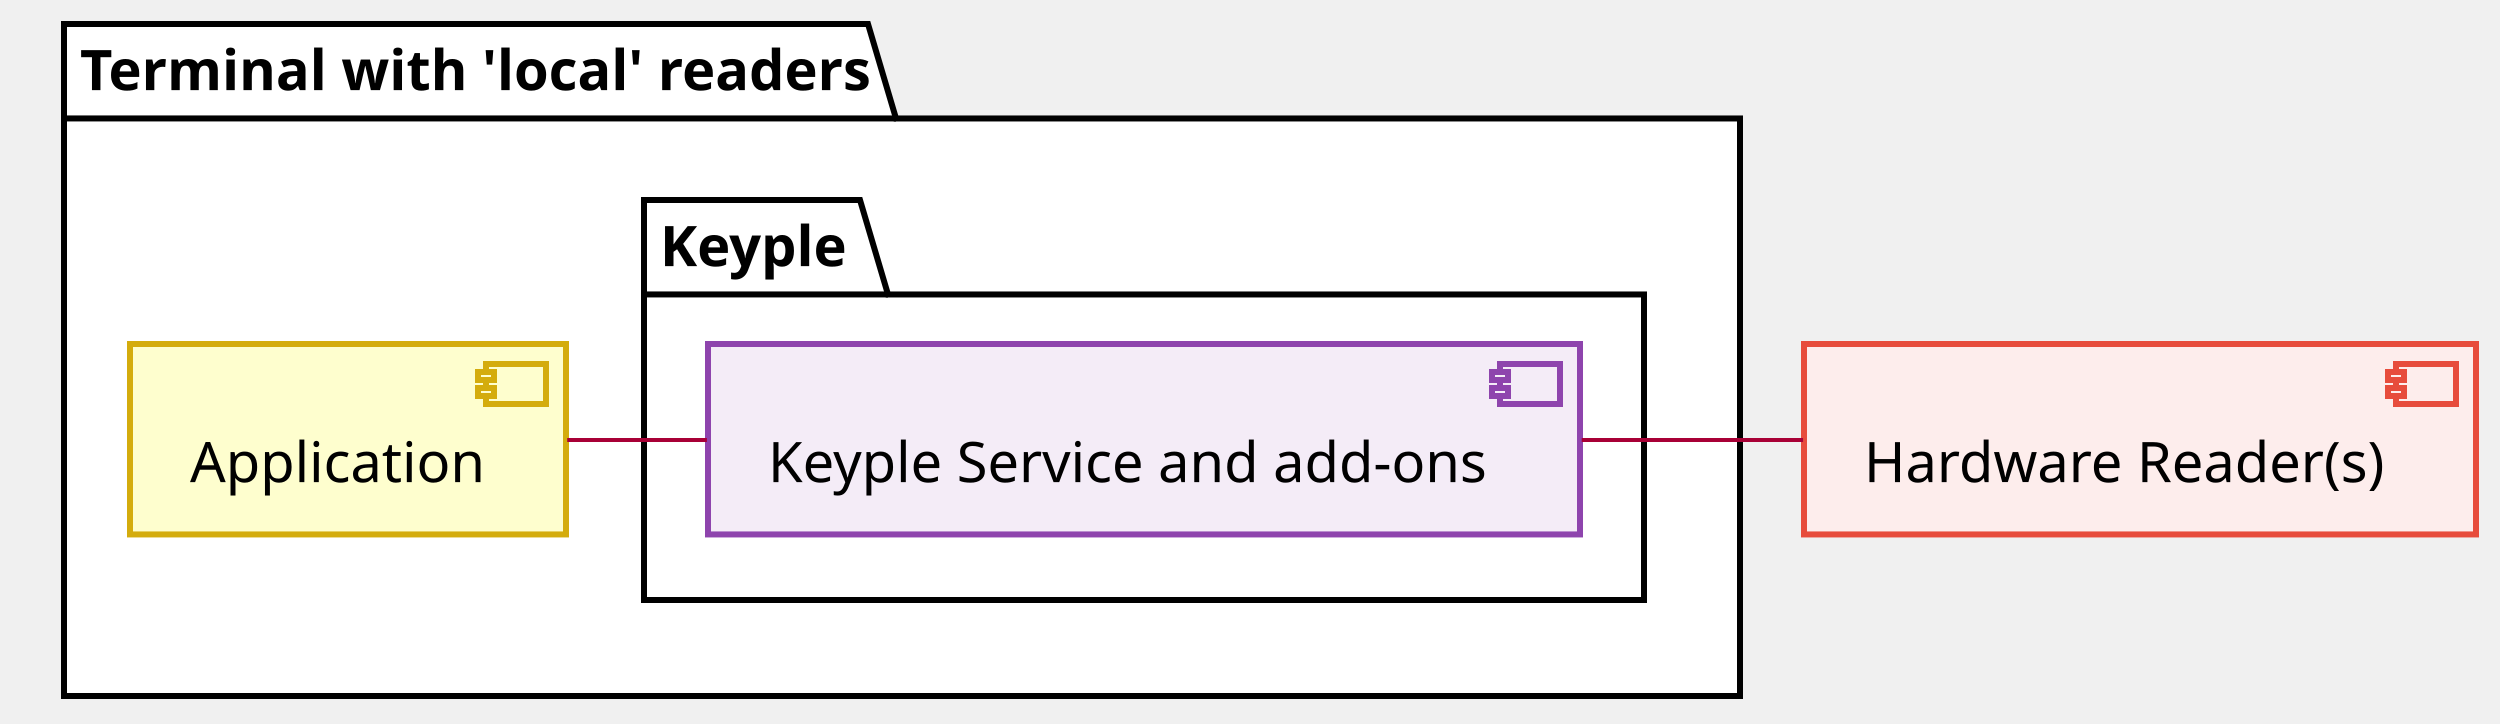
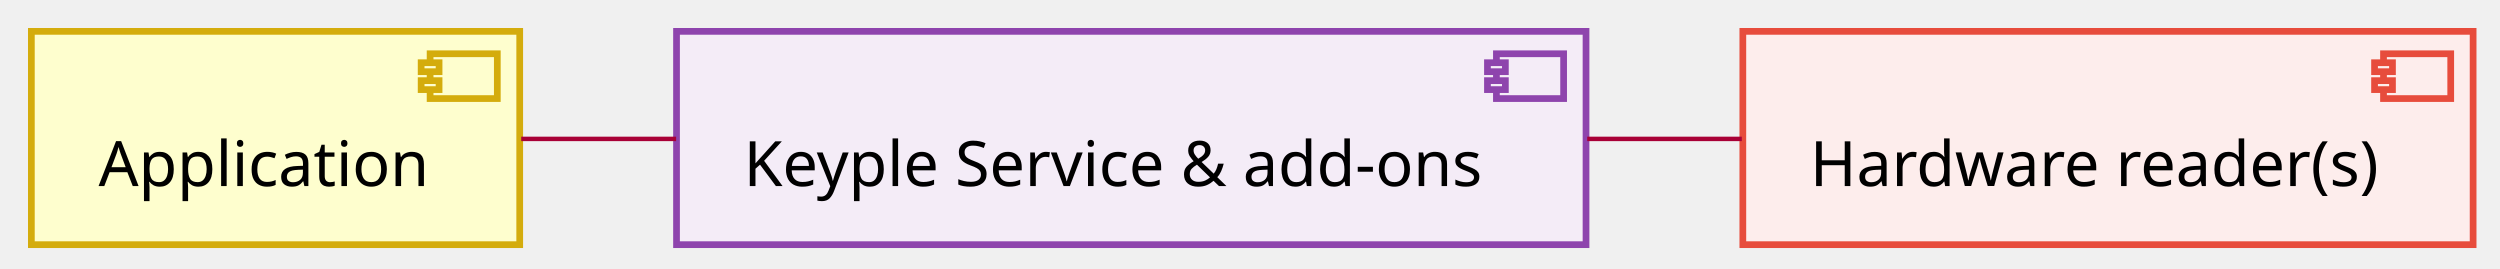
- <svg xmlns="http://www.w3.org/2000/svg" contentScriptType="application/ecmascript" contentStyleType="text/css" height="362px" preserveAspectRatio="none" style="width:1250px;height:362px;background:#FFFFFF;" version="1.1" viewBox="0 0 1250 362" width="1250px" zoomAndPan="magnify">
+ <svg xmlns="http://www.w3.org/2000/svg" contentScriptType="application/ecmascript" contentStyleType="text/css" height="150px" preserveAspectRatio="none" style="width:1395px;height:150px;background:#FFFFFF;" version="1.1" viewBox="0 0 1395 150" width="1395px" zoomAndPan="magnify">
  <defs />
  <g>
-     <polygon fill="#FFFFFF" points="32,12,434,12,448,59.219,870,59.219,870,348,32,348,32,12" style="stroke:#000000;stroke-width:3.0;" />
-     <line style="stroke:#000000;stroke-width:3.0;" x1="32" x2="448" y1="59.219" y2="59.219" />
-     <text fill="#000000" font-family="sans-serif" font-size="28" font-weight="bold" lengthAdjust="spacing" textLength="390" x="40" y="45.066">Terminal with 'local' readers</text>
-     <polygon fill="#FFFFFF" points="322,100,430,100,444,147.219,822,147.219,822,300,322,300,322,100" style="stroke:#000000;stroke-width:3.0;" />
-     <line style="stroke:#000000;stroke-width:3.0;" x1="322" x2="444" y1="147.219" y2="147.219" />
-     <text fill="#000000" font-family="sans-serif" font-size="28" font-weight="bold" lengthAdjust="spacing" textLength="96" x="330" y="133.066">Keyple</text>
-     <rect fill="#FEFECE" height="95.219" style="stroke:#D4AC0D;stroke-width:3.0;" width="218" x="65" y="172" />
-     <rect fill="#FEFECE" height="20" style="stroke:#D4AC0D;stroke-width:3.0;" width="30" x="243" y="182" />
-     <rect fill="#FEFECE" height="4" style="stroke:#D4AC0D;stroke-width:3.0;" width="8" x="239" y="186" />
-     <rect fill="#FEFECE" height="4" style="stroke:#D4AC0D;stroke-width:3.0;" width="8" x="239" y="194" />
-     <text fill="#000000" font-family="sans-serif" font-size="28" lengthAdjust="spacing" textLength="138" x="95" y="241.066">Application</text>
-     <rect fill="#F4ECF7" height="95.219" style="stroke:#8E44AD;stroke-width:3.0;" width="436" x="354" y="172" />
-     <rect fill="#F4ECF7" height="20" style="stroke:#8E44AD;stroke-width:3.0;" width="30" x="750" y="182" />
-     <rect fill="#F4ECF7" height="4" style="stroke:#8E44AD;stroke-width:3.0;" width="8" x="746" y="186" />
-     <rect fill="#F4ECF7" height="4" style="stroke:#8E44AD;stroke-width:3.0;" width="8" x="746" y="194" />
-     <text fill="#000000" font-family="sans-serif" font-size="28" lengthAdjust="spacing" textLength="356" x="384" y="241.066">Keyple Service and add-ons</text>
-     <rect fill="#FDEDEC" height="95.219" style="stroke:#E74C3C;stroke-width:3.0;" width="336" x="902" y="172" />
-     <rect fill="#FDEDEC" height="20" style="stroke:#E74C3C;stroke-width:3.0;" width="30" x="1198" y="182" />
-     <rect fill="#FDEDEC" height="4" style="stroke:#E74C3C;stroke-width:3.0;" width="8" x="1194" y="186" />
-     <rect fill="#FDEDEC" height="4" style="stroke:#E74C3C;stroke-width:3.0;" width="8" x="1194" y="194" />
-     <text fill="#000000" font-family="sans-serif" font-size="28" lengthAdjust="spacing" textLength="256" x="932" y="241.066">Hardware Reader(s)</text>
-     <path d="M283.606,220 C306.888,220 330.17,220 353.452,220 " fill="none" id="appA-localKeypleLibs" style="stroke:#A80036;stroke-width:2.0;" />
-     <path d="M790.848,220 C827.74,220 864.634,220 901.528,220 " fill="none" id="localKeypleLibs-reader" style="stroke:#A80036;stroke-width:2.0;" />
+     <rect fill="#FDEDEC" height="119.023" style="stroke:#E74C3C;stroke-width:3.75;" width="407.5" x="972.5" y="17.5" />
+     <rect fill="#FDEDEC" height="25" style="stroke:#E74C3C;stroke-width:3.75;" width="37.5" x="1330" y="30" />
+     <rect fill="#FDEDEC" height="5" style="stroke:#E74C3C;stroke-width:3.75;" width="10" x="1325" y="35" />
+     <rect fill="#FDEDEC" height="5" style="stroke:#E74C3C;stroke-width:3.75;" width="10" x="1325" y="45" />
+     <text fill="#000000" font-family="sans-serif" font-size="35" lengthAdjust="spacing" textLength="307.5" x="1010" y="103.833">Hardware reader(s)</text>
+     <rect fill="#FEFECE" height="119.023" style="stroke:#D4AC0D;stroke-width:3.75;" width="272.5" x="17.5" y="17.5" />
+     <rect fill="#FEFECE" height="25" style="stroke:#D4AC0D;stroke-width:3.75;" width="37.5" x="240" y="30" />
+     <rect fill="#FEFECE" height="5" style="stroke:#D4AC0D;stroke-width:3.75;" width="10" x="235" y="35" />
+     <rect fill="#FEFECE" height="5" style="stroke:#D4AC0D;stroke-width:3.75;" width="10" x="235" y="45" />
+     <text fill="#000000" font-family="sans-serif" font-size="35" lengthAdjust="spacing" textLength="172.5" x="55" y="103.833">Application</text>
+     <rect fill="#F4ECF7" height="119.023" style="stroke:#8E44AD;stroke-width:3.75;" width="507.5" x="377.5" y="17.5" />
+     <rect fill="#F4ECF7" height="25" style="stroke:#8E44AD;stroke-width:3.75;" width="37.5" x="835" y="30" />
+     <rect fill="#F4ECF7" height="5" style="stroke:#8E44AD;stroke-width:3.75;" width="10" x="830" y="35" />
+     <rect fill="#F4ECF7" height="5" style="stroke:#8E44AD;stroke-width:3.75;" width="10" x="830" y="45" />
+     <text fill="#000000" font-family="sans-serif" font-size="35" lengthAdjust="spacing" textLength="407.5" x="415" y="103.833">Keyple Service &amp; add-ons</text>
+     <path d="M290.845,77.5 C319.655,77.5 348.465,77.5 377.275,77.5 " fill="none" id="appA-localKeypleLibs" style="stroke:#A80036;stroke-width:2.5;" />
+     <path d="M885.655,77.5 C914.41,77.5 943.168,77.5 971.925,77.5 " fill="none" id="localKeypleLibs-reader" style="stroke:#A80036;stroke-width:2.5;" />
  </g>
</svg>
